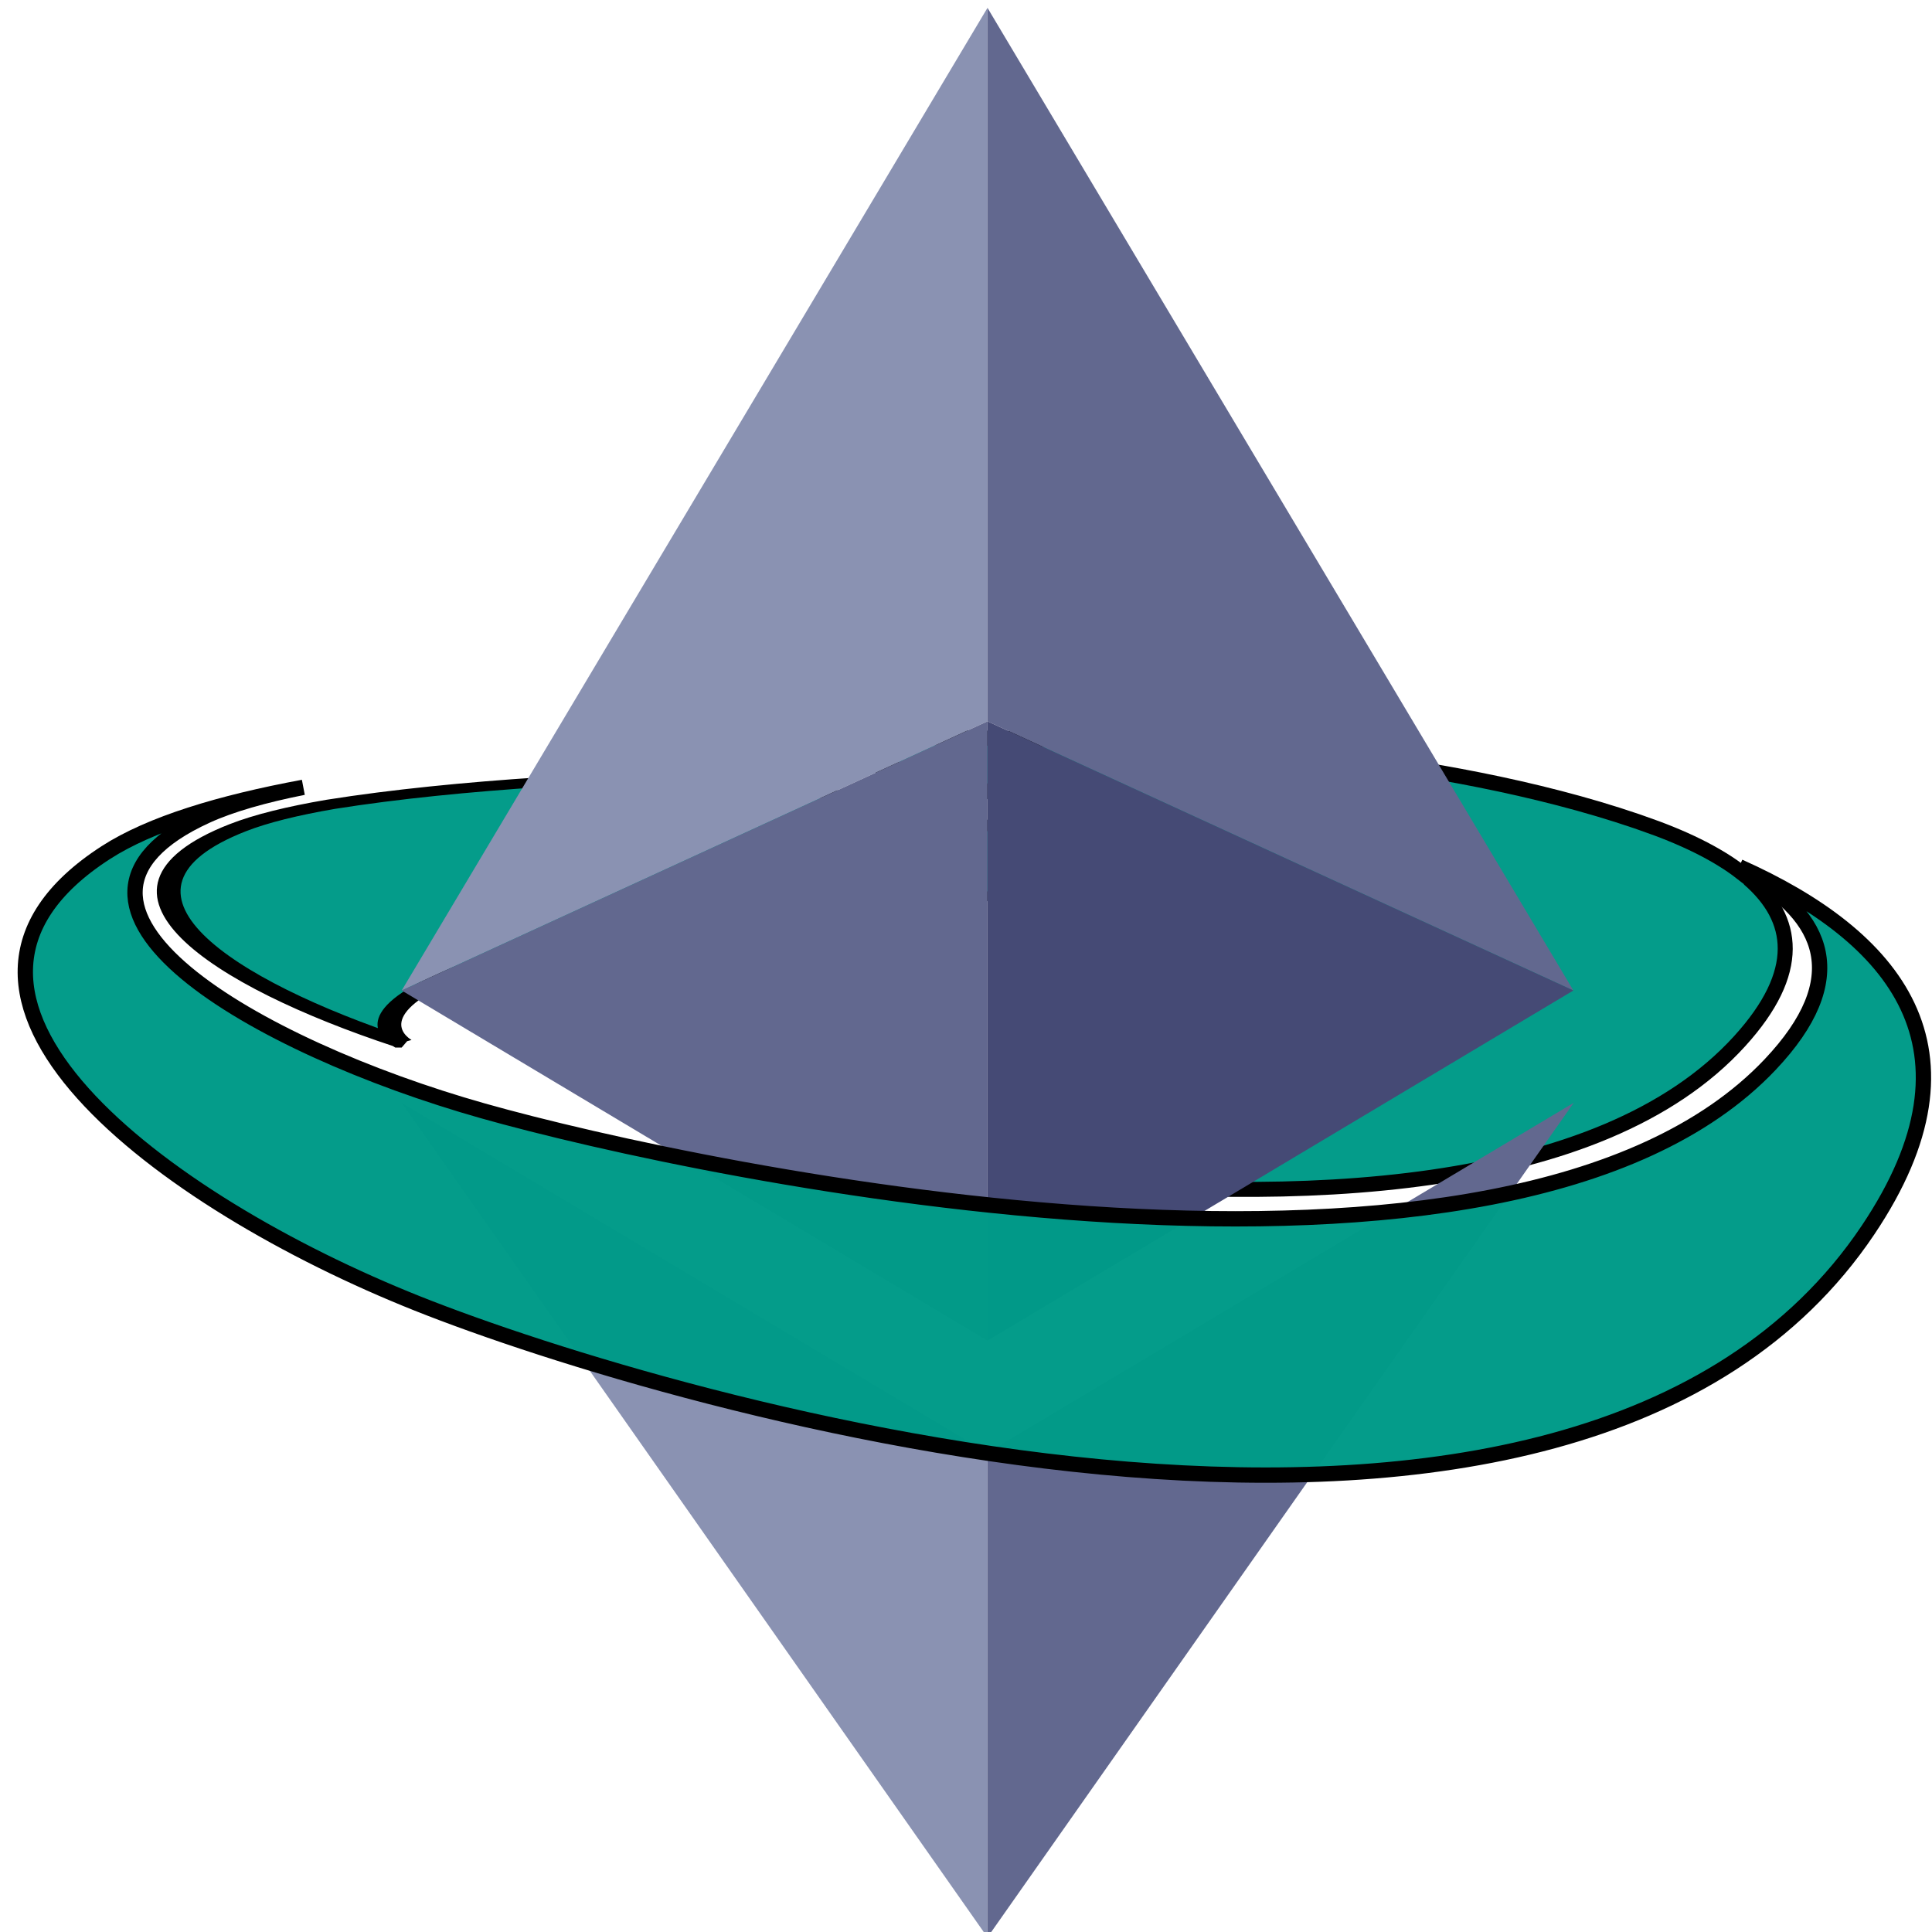
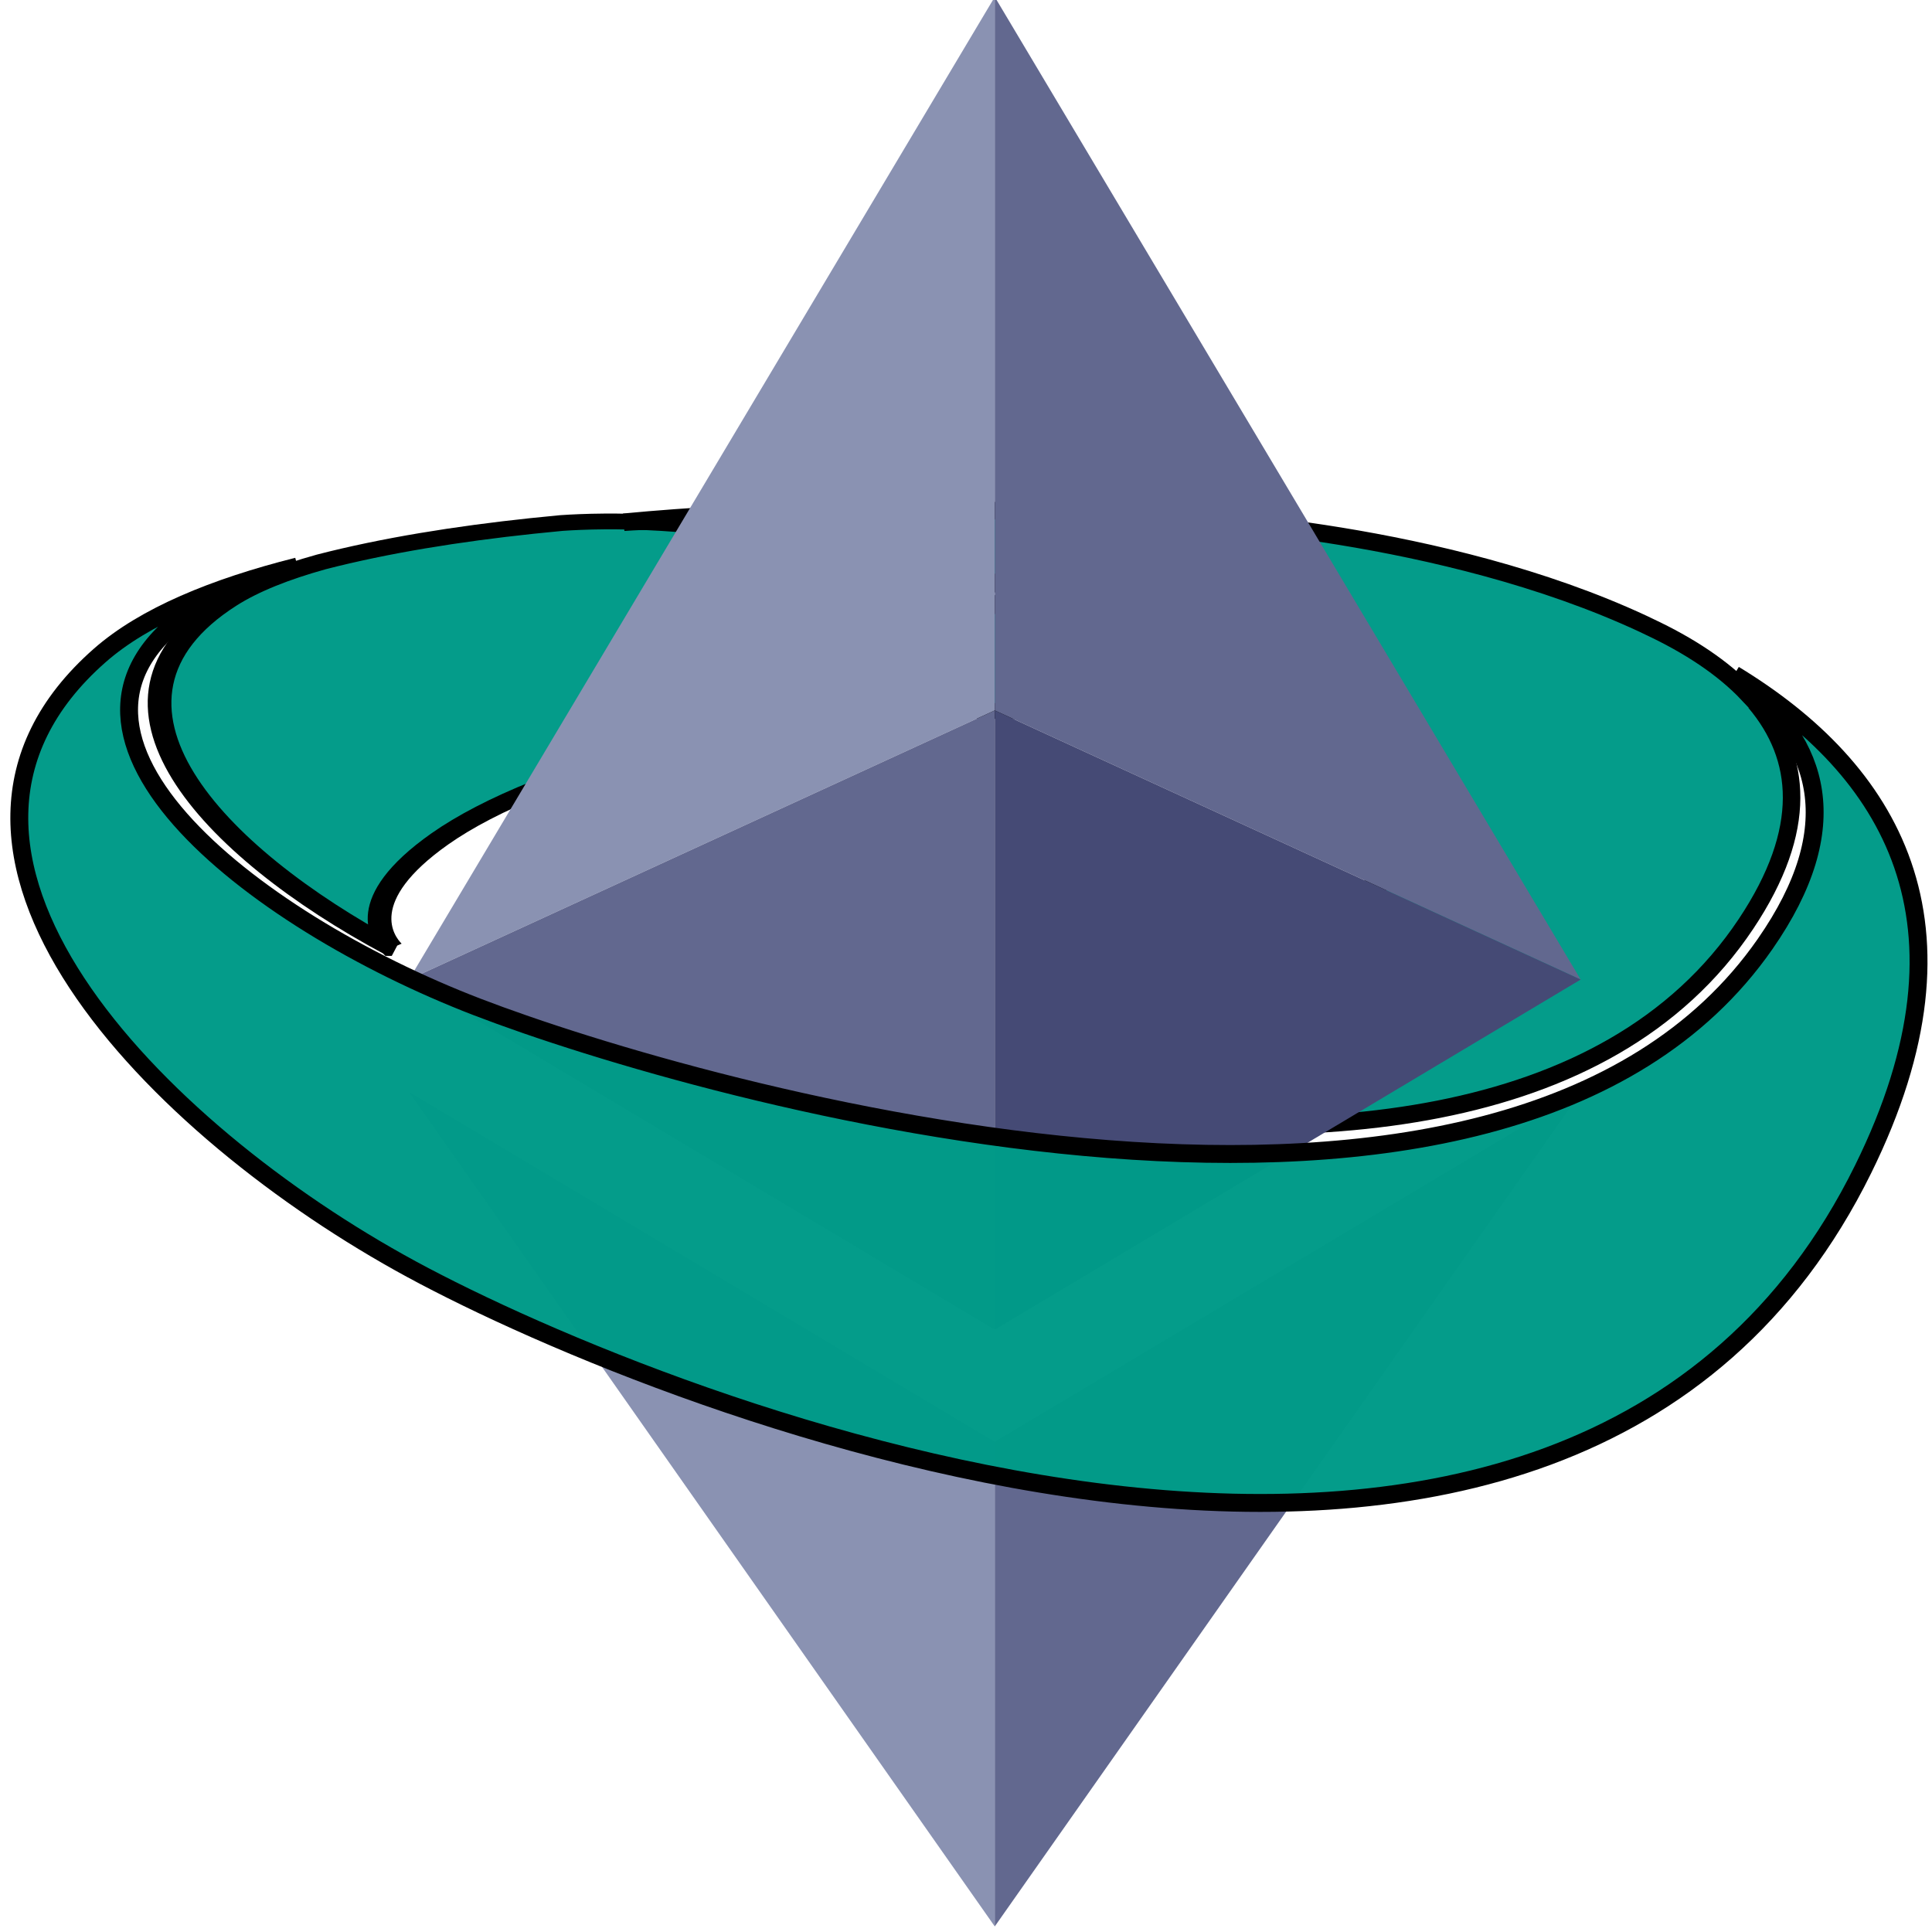
<svg xmlns="http://www.w3.org/2000/svg" xmlns:xlink="http://www.w3.org/1999/xlink" version="1.1" id="Layer_1" x="0px" y="0px" viewBox="0 0 200 200" enable-background="new 0 0 1920 1920" xml:space="preserve" width="200" height="200">
  <defs id="defs6">
-     <linearGradient xlink:href="#swatch5" id="linearGradient5" gradientUnits="userSpaceOnUse" gradientTransform="matrix(2.090077,0,0,1.155474,0.00839368,54.21404)" x1="5" y1="52.503" x2="95" y2="52.503" />
+     <linearGradient xlink:href="#swatch5" id="linearGradient5" gradientUnits="userSpaceOnUse" gradientTransform="matrix(2.086797,0,0,1.575329,0.9577807,22.59519)" x1="5" y1="52.503" x2="95" y2="52.503" />
    <linearGradient id="swatch5">
      <stop style="stop-color:#000000;stop-opacity:1;" offset="0" id="stop5" />
    </linearGradient>
-     <linearGradient xlink:href="#swatch5" id="linearGradient9" gradientUnits="userSpaceOnUse" x1="5" y1="52.503" x2="95" y2="52.503" gradientTransform="matrix(2.183292,0,0,1.15431,-8.296882,53.61038)" />
+     <linearGradient xlink:href="#swatch5" id="linearGradient9" gradientUnits="userSpaceOnUse" x1="5" y1="52.503" x2="95" y2="52.503" gradientTransform="matrix(2.184554,0,0,1.571673,-8.925344,20.66243)" />
    <linearGradient xlink:href="#swatch5" id="linearGradient8" x1="5" y1="52.503" x2="95" y2="52.503" gradientUnits="userSpaceOnUse" />
    <linearGradient xlink:href="#swatch5" id="linearGradient6" gradientUnits="userSpaceOnUse" x1="5" y1="52.503" x2="95" y2="52.503" />
  </defs>
-   <g id="SvgjsG1240" transform="matrix(2.45831,0,0,1.007739,-16.60362,59.10464)" fill="#000000" class="fill-primary" style="fill:#019a4f;fill-opacity:0.984;stroke:url(#linearGradient8);stroke-width:1;stroke-dasharray:none">
+   <g id="SvgjsG1240" transform="matrix(2.45016,0,0,1.632108,-17.43444,19.0487)" fill="#000000" class="fill-primary" style="fill:#019a4f;fill-opacity:0.984;stroke:url(#linearGradient8);stroke-width:1;stroke-dasharray:none">
    <path d="m 23.667,48.459 c -0.392,-0.591 -1.619,-3.064 2.036,-6.926 4.111,-4.344 14.408,-9.138 26.77,-7.928 0,0 5.072,0.347 7.352,3.189 C 59.396,36.223 58.934,35.643 58.433,35.054 46.647,21.183 34.645,21.11 30.831,21.503 c -0.415,0.058 -0.829,0.12 -1.242,0.186 -3.145,0.502 -6.196,1.234 -8.902,2.282 -1.59,0.663 -2.934,1.459 -3.93,2.413 -6.712,6.429 -0.669,15.977 6.911,22.075 z" id="path2-4" style="display:inline;fill:#019a88;fill-opacity:0.984;stroke:url(#linearGradient6);stroke-width:1;stroke-dasharray:none" />
  </g>
-   <path style="fill:#019a88;fill-opacity:0.984;stroke:url(#linearGradient5);stroke-width:1.554;stroke-dasharray:none" d="m 180.304,90.362 v 1.1e-4 c -2.599,-2.023 -6.153,-3.723 -10.273,-5.136 l -0.606,-0.214 c -20.911,-7.137 -47.17,-7.962 -47.17,-7.962 0,0 -30.281,-1.722 -58.528,0.243 8.984,-0.461 37.256,-0.376 65.018,15.873 32.779,19.184 -0.582,30.714 -22.819,28.644 28.255,3.025 59.759,1.803 74.158,-14.024 6.541,-7.189 5.735,-12.663 0.945,-16.821" id="path5" />
-   <g id="g6" transform="matrix(0.1123601,0,0,0.1135798,-5.619393,-8.353428)">
-     <polygon fill="#8a92b2" points="959.8,731 959.8,80.7 420.1,976.3 " id="polygon1" />
-     <polygon fill="#62688f" points="959.8,1295.4 959.8,731 420.1,976.3 " id="polygon2" />
-     <polygon fill="#62688f" points="959.8,731 1499.6,976.3 959.8,80.7 " id="polygon3" />
-     <polygon fill="#454a75" points="959.8,731 959.8,1295.4 1499.6,976.3 " id="polygon4" />
-     <polygon fill="#8a92b2" points="959.8,1397.6 420.1,1078.7 959.8,1839.3 " id="polygon5" />
-     <polygon fill="#62688f" points="1499.9,1078.7 959.8,1397.6 959.8,1839.3 " id="polygon6" />
+   <path style="fill:#019a88;fill-opacity:0.984;stroke:url(#linearGradient5);stroke-width:1.813;stroke-dasharray:none" d="m 180.971,71.877 v 1.5e-4 c -2.595,-2.758 -6.143,-5.075 -10.257,-7.002 l -0.605,-0.291 c -20.879,-9.731 -47.096,-10.855 -47.096,-10.855 0,0 -30.233,-2.348 -58.436,0.332 8.97,-0.628 37.197,-0.512 64.916,21.64 32.727,26.155 -0.581,41.874 -22.783,39.052 28.21,4.124 59.666,2.458 74.041,-19.119 6.53,-9.802 5.726,-17.264 0.943,-22.933" id="path5" />
+   <g id="g6" transform="matrix(0.1123601,0,0,0.1135798,-4.865569,-9.484164)">
+     <polygon fill="#8a92b2" points="959.8,80.7 420.1,976.3 959.8,731 " id="polygon1" />
+     <polygon fill="#62688f" points="959.8,731 420.1,976.3 959.8,1295.4 " id="polygon2" />
+     <polygon fill="#62688f" points="1499.6,976.3 959.8,80.7 959.8,731 " id="polygon3" />
+     <polygon fill="#454a75" points="959.8,1295.4 1499.6,976.3 959.8,731 " id="polygon4" />
+     <polygon fill="#8a92b2" points="420.1,1078.7 959.8,1839.3 959.8,1397.6 " id="polygon5" />
+     <polygon fill="#62688f" points="959.8,1397.6 959.8,1839.3 1499.9,1078.7 " id="polygon6" />
  </g>
-   <path style="fill:#019a88;fill-opacity:0.984;stroke:url(#linearGradient9);stroke-width:1.587;stroke-dasharray:none" d="m 180.797,90.325 c 8.054,4.546 10.905,10.947 2.437,19.89 -27.036,28.552 -109.782,11.409 -133.254,4.776 -23.472,-6.633 -48.901,-21.261 -28.607,-30.547 2.54,-1.162 5.968,-2.132 10.023,-2.94 -8.593,1.59 -15.821,3.775 -20.441,6.756 -22.871,14.76 5.787,36.127 32.24,46.67 26.453,10.543 119.709,37.791 150.179,-7.591 12.624,-18.802 2.745,-30.433 -13.335,-37.618" id="path1" />
+   <path style="fill:#019a88;fill-opacity:0.984;stroke:url(#linearGradient9);stroke-width:1.853;stroke-dasharray:none" d="m 180.278,70.652 c 8.059,6.19 10.911,14.906 2.438,27.082 C 155.665,136.609 72.871,113.268 49.385,104.236 25.899,95.205 0.456,75.288 20.762,62.645 c 2.541,-1.582 5.972,-2.903 10.029,-4.003 -8.598,2.164 -15.83,5.14 -20.453,9.199 -22.884,20.097 5.79,49.189 32.259,63.544 26.469,14.355 119.779,51.455 150.266,-10.335 12.631,-25.6 2.747,-41.436 -13.342,-51.219" id="path1" />
</svg>
